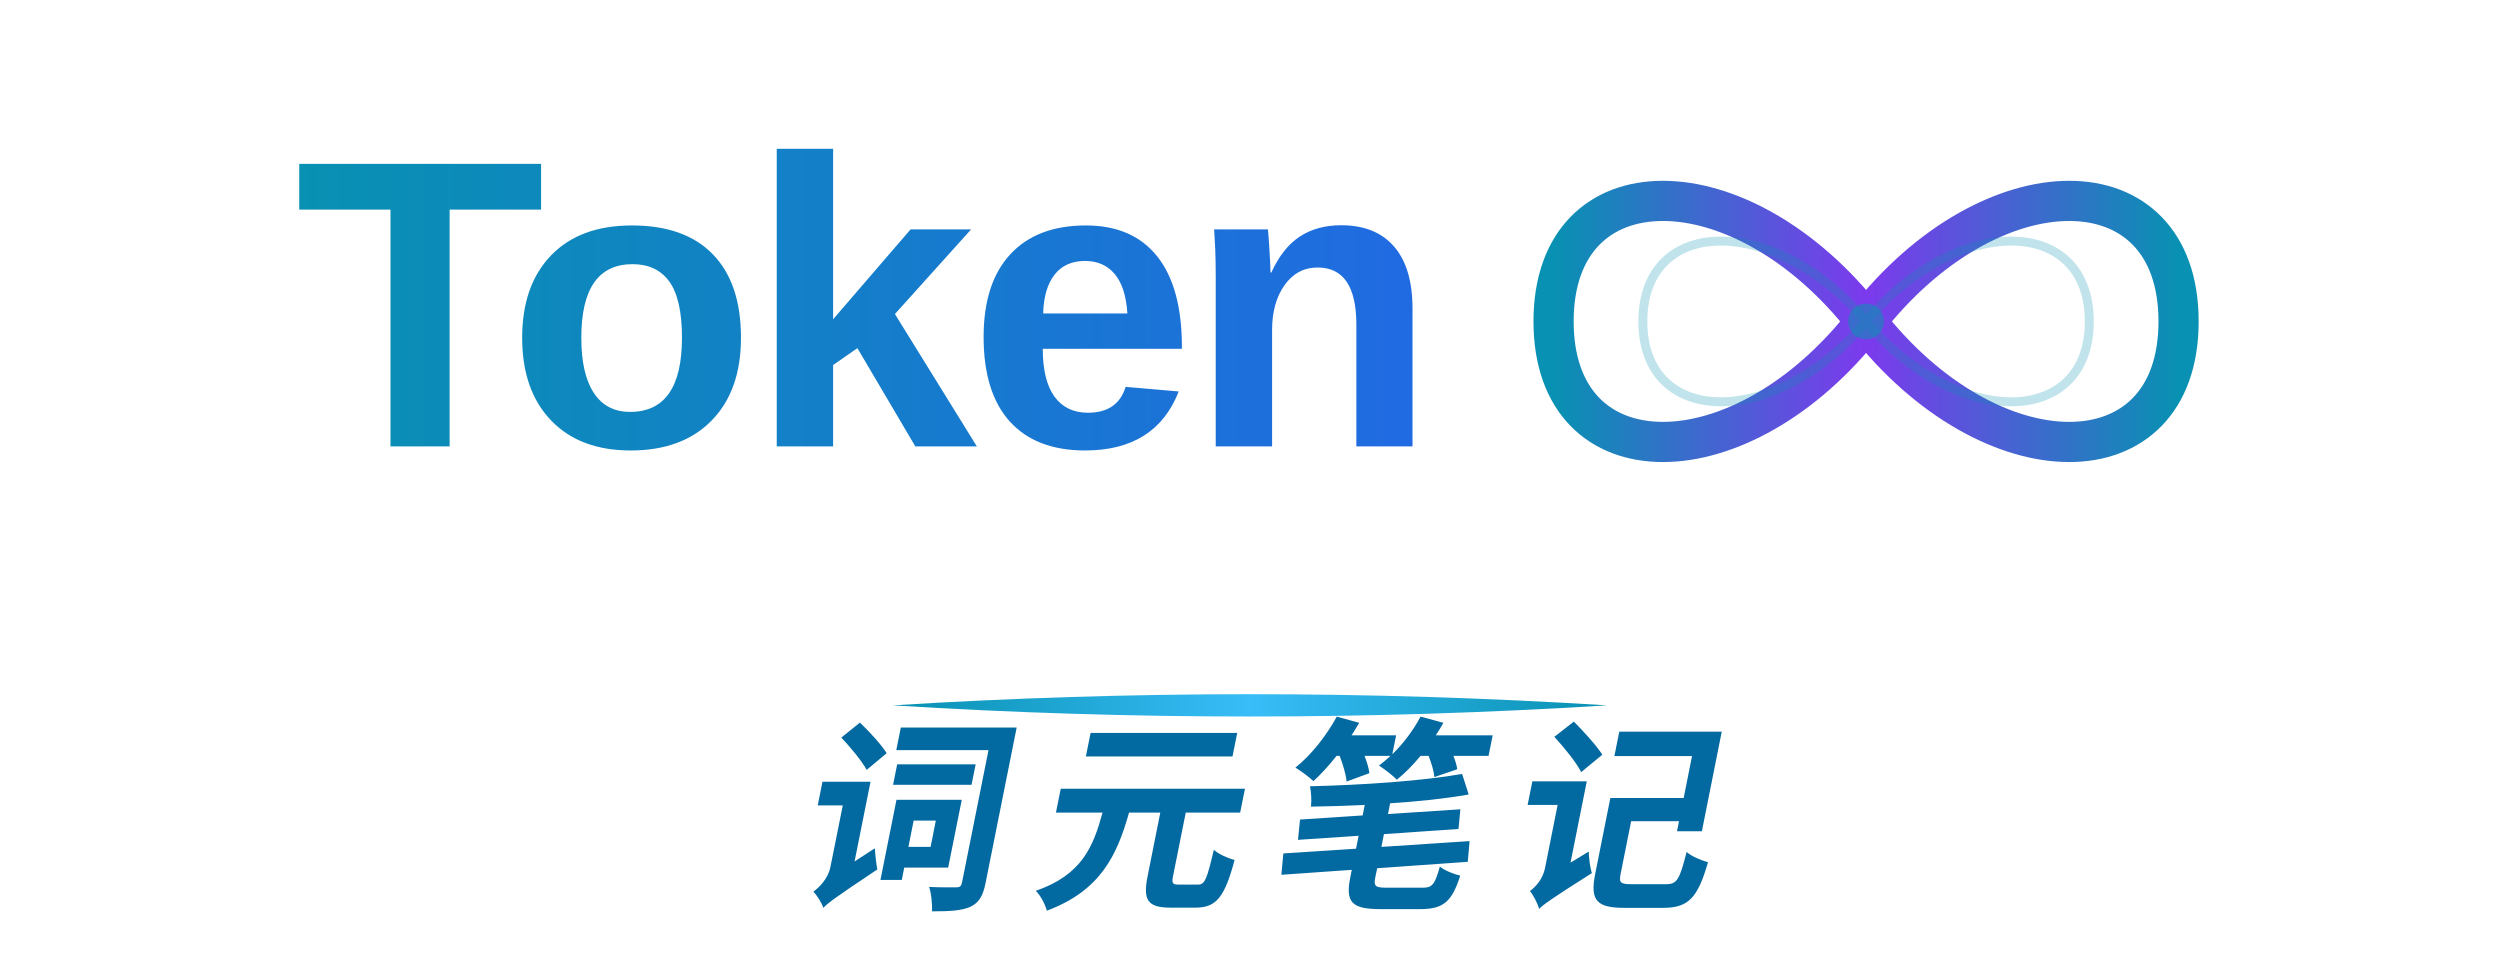
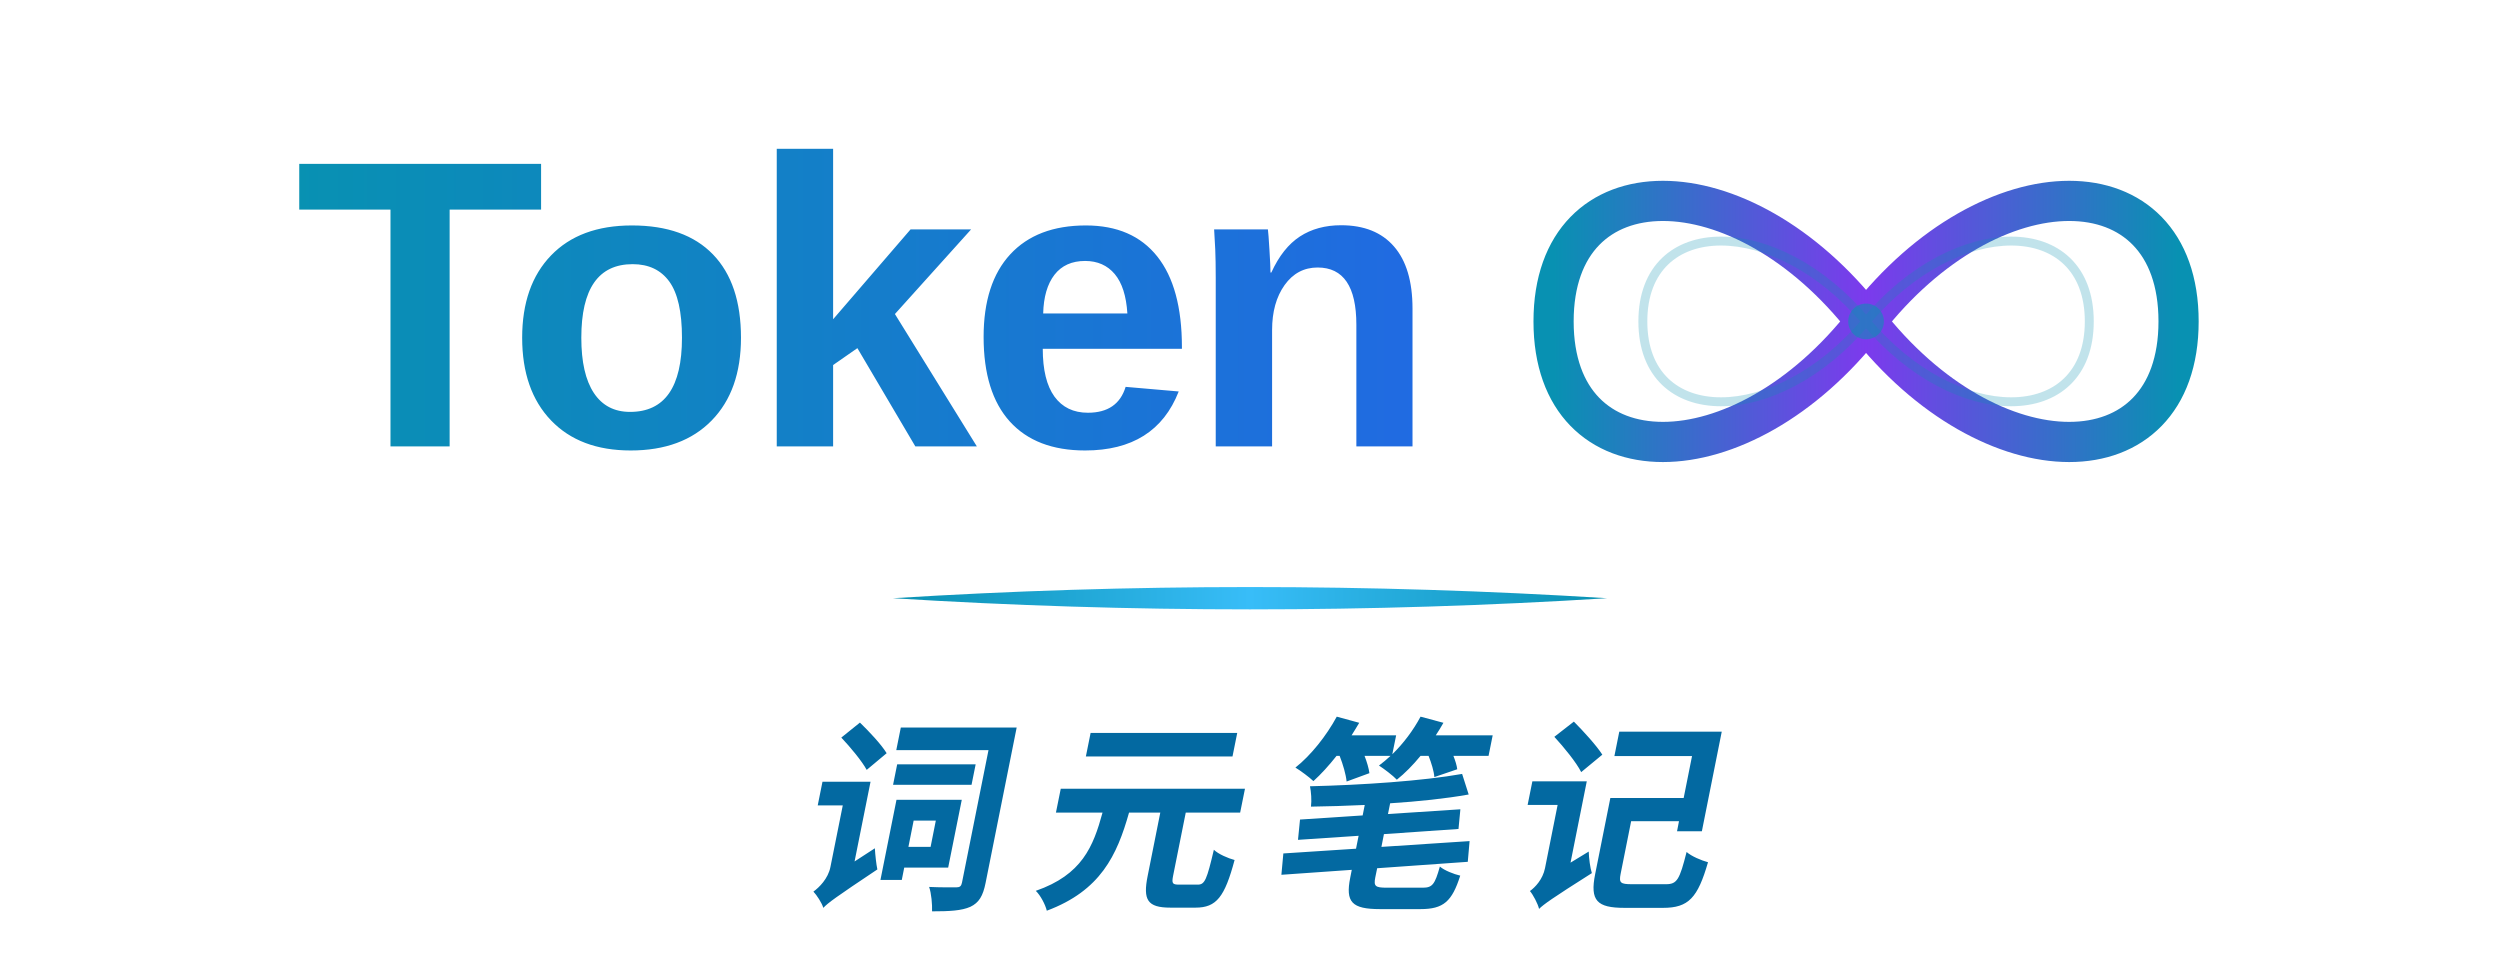
<svg xmlns="http://www.w3.org/2000/svg" width="560" height="215" viewBox="0 0 560 215" fill="none" role="img" aria-labelledby="logoTitle logoDesc">
  <defs>
    <linearGradient id="logoTextGrad" x1="16" y1="0" x2="560" y2="0" gradientUnits="userSpaceOnUse">
      <stop offset="0%" stop-color="#0891b2" />
      <stop offset="55%" stop-color="#2563eb" />
      <stop offset="100%" stop-color="#0369a1" />
    </linearGradient>
    <linearGradient id="logoInfGrad" x1="0" y1="0" x2="1" y2="0">
      <stop offset="0%" stop-color="#0891b2" />
      <stop offset="50%" stop-color="#7c3aed" />
      <stop offset="100%" stop-color="#0891b2" />
    </linearGradient>
    <linearGradient id="logoDivGrad" x1="0" y1="0" x2="1" y2="0">
      <stop offset="0%" stop-color="#0891b2" />
      <stop offset="50%" stop-color="#38bdf8" />
      <stop offset="100%" stop-color="#0891b2" />
    </linearGradient>
  </defs>
  <g transform="translate(50, 0)">
    <text x="16" y="100" font-family="'Segoe UI', 'SF Pro Display', Arial, sans-serif" font-size="92" font-weight="700" letter-spacing="-2" fill="url(#logoTextGrad)">Token</text>
    <g transform="translate(368, 72)">
      <path d="M 70 0 C 70 -36, 28 -36, 0 0 C -28 36, -70 36, -70 0 C -70 -36, -28 -36, 0 0 C 28 36, 70 36, 70 0 Z" fill="none" stroke="url(#logoInfGrad)" stroke-width="9" stroke-linecap="round" />
      <path d="M 50 0 C 50 -24, 20 -24, 0 0 C -20 24, -50 24, -50 0 C -50 -24, -20 -24, 0 0 C 20 24, 50 24, 50 0 Z" fill="none" stroke="rgba(8,145,178,0.25)" stroke-width="2" stroke-linecap="round" />
      <circle cx="0" cy="0" r="4" fill="rgba(8,145,178,0.55)" />
    </g>
  </g>
-   <path d="M 200 158 Q 280 153 360 158 Q 280 163 200 158 Z" fill="url(#logoDivGrad)" />
+   <path d="M 200 134 Q 280 129 360 134 Q 280 139 200 134 Z" fill="url(#logoDivGrad)" />
  <text x="280" y="200" text-anchor="middle" font-family="'PingFang SC', 'Microsoft YaHei', 'Hiragino Sans GB', sans-serif" font-size="46" font-weight="700" letter-spacing="7" font-style="italic" fill="#0369a1">词元笔记</text>
</svg>
